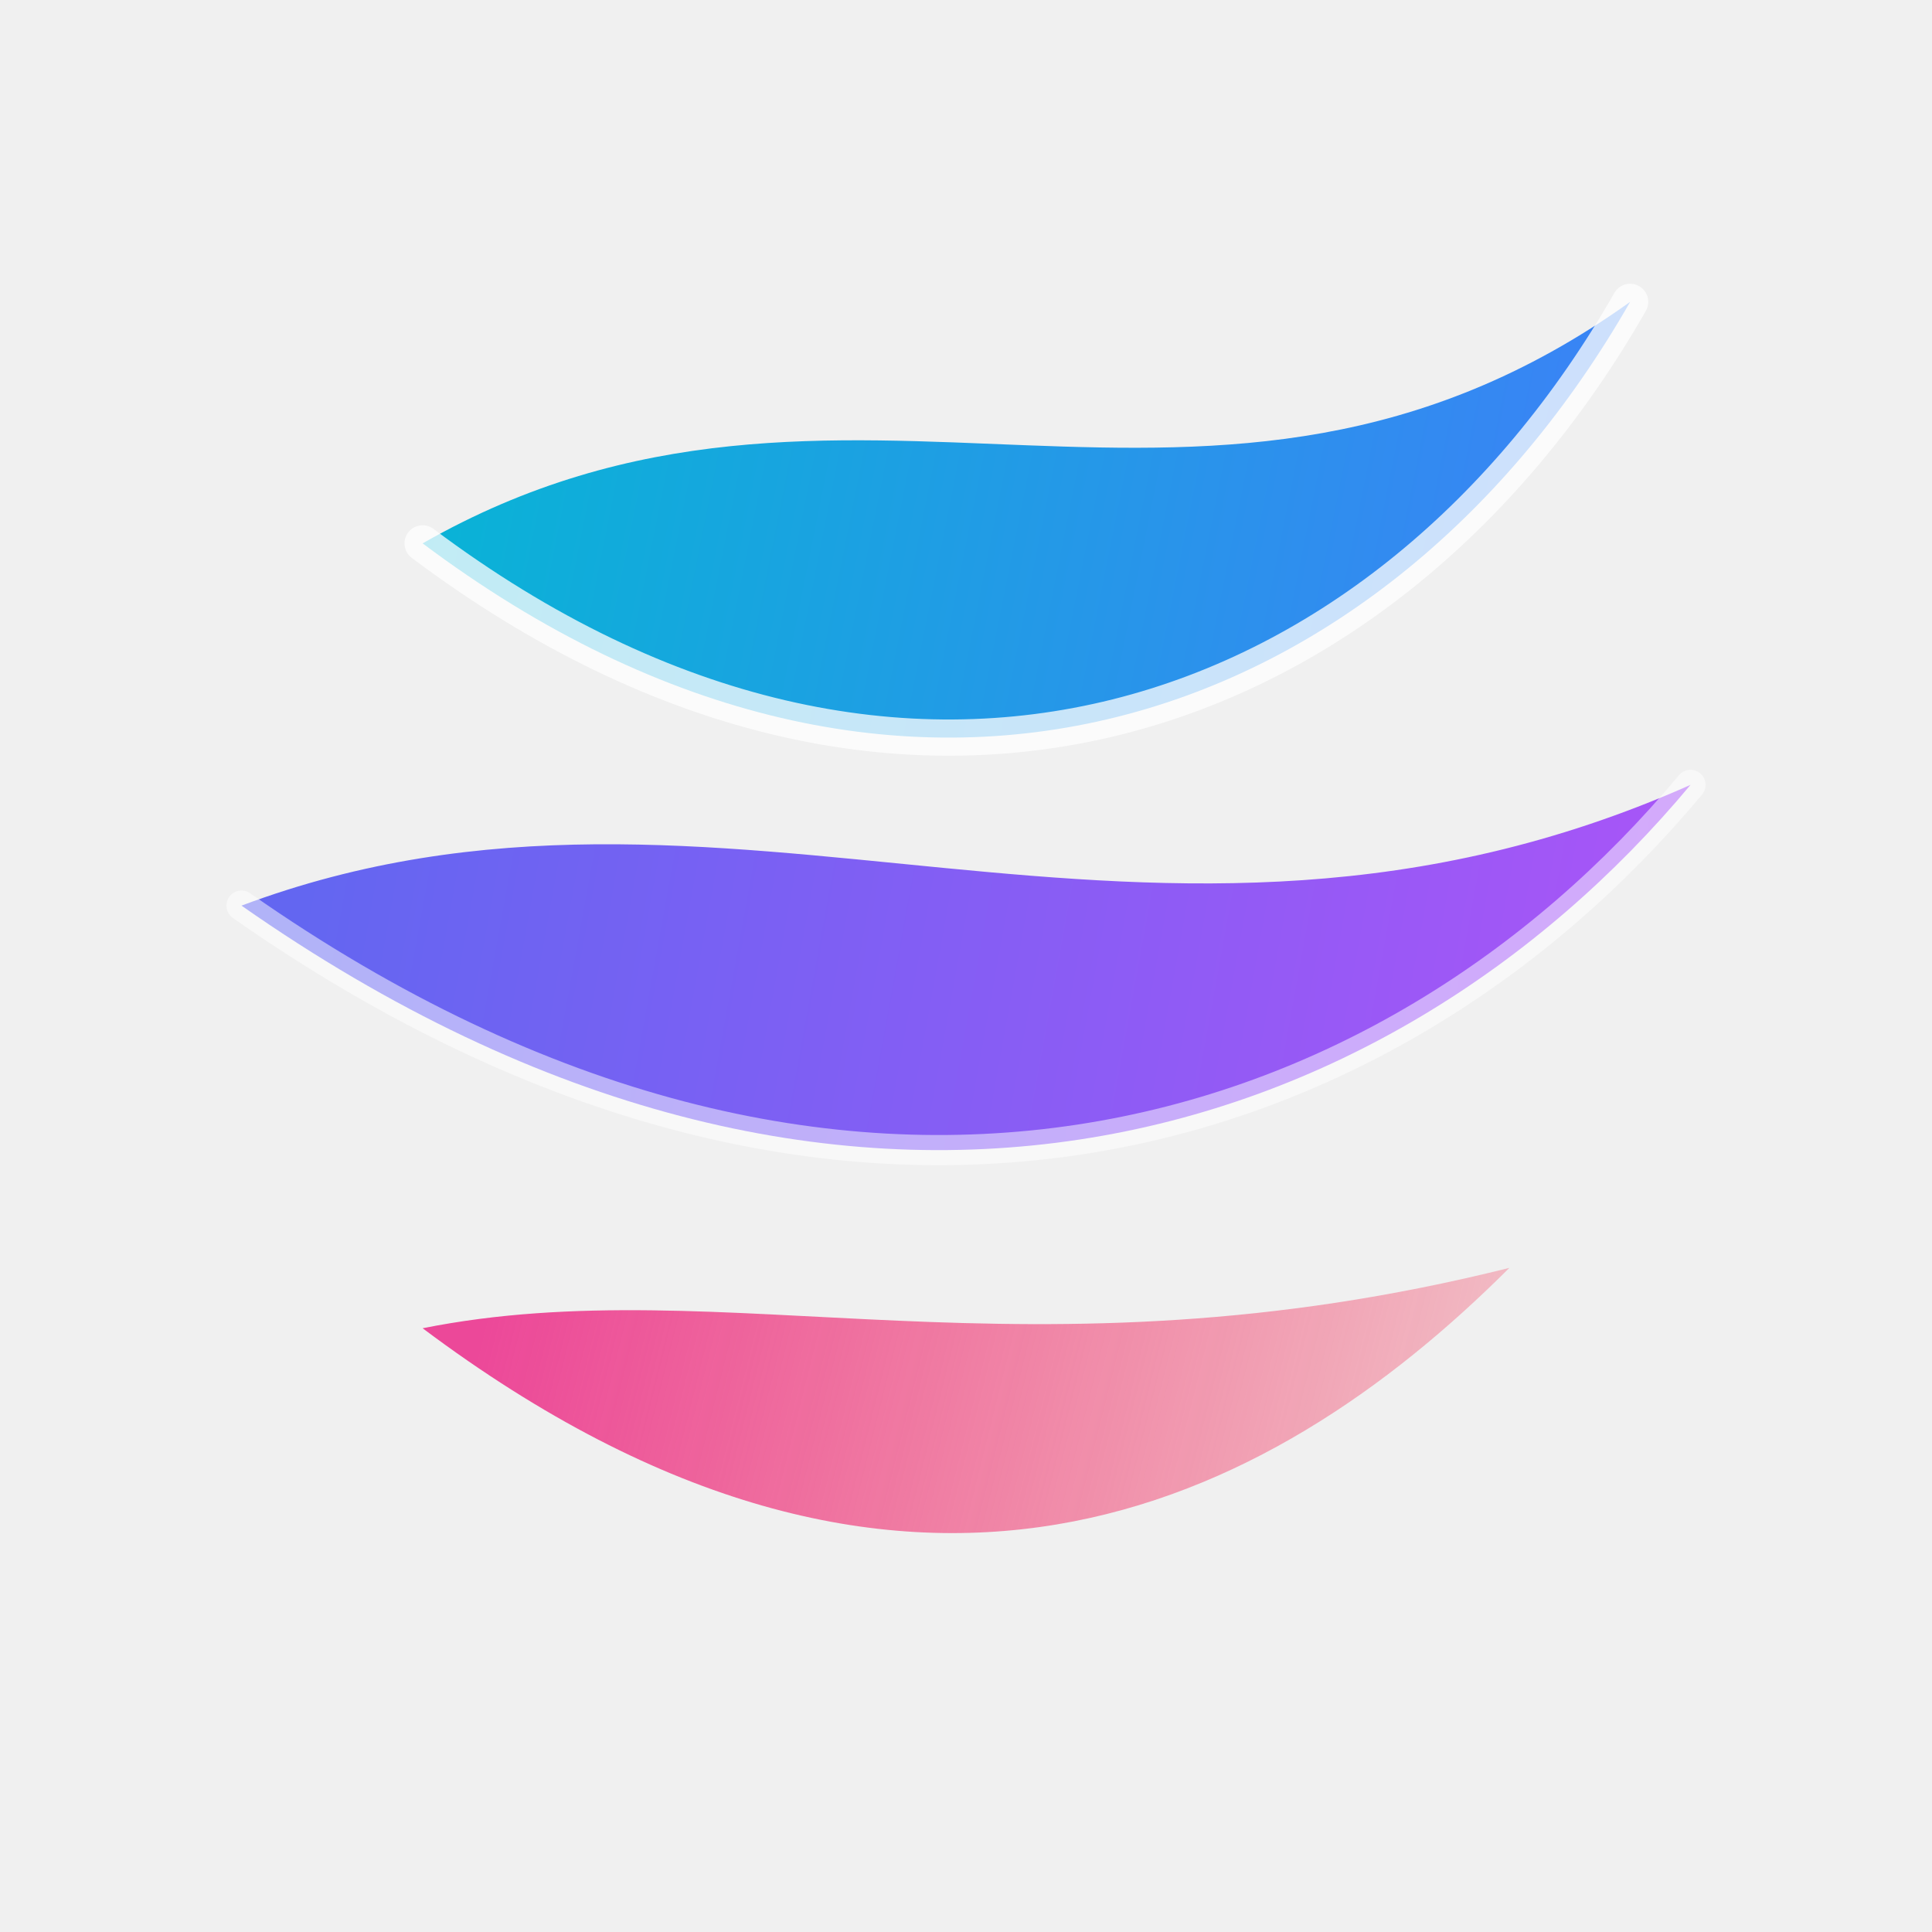
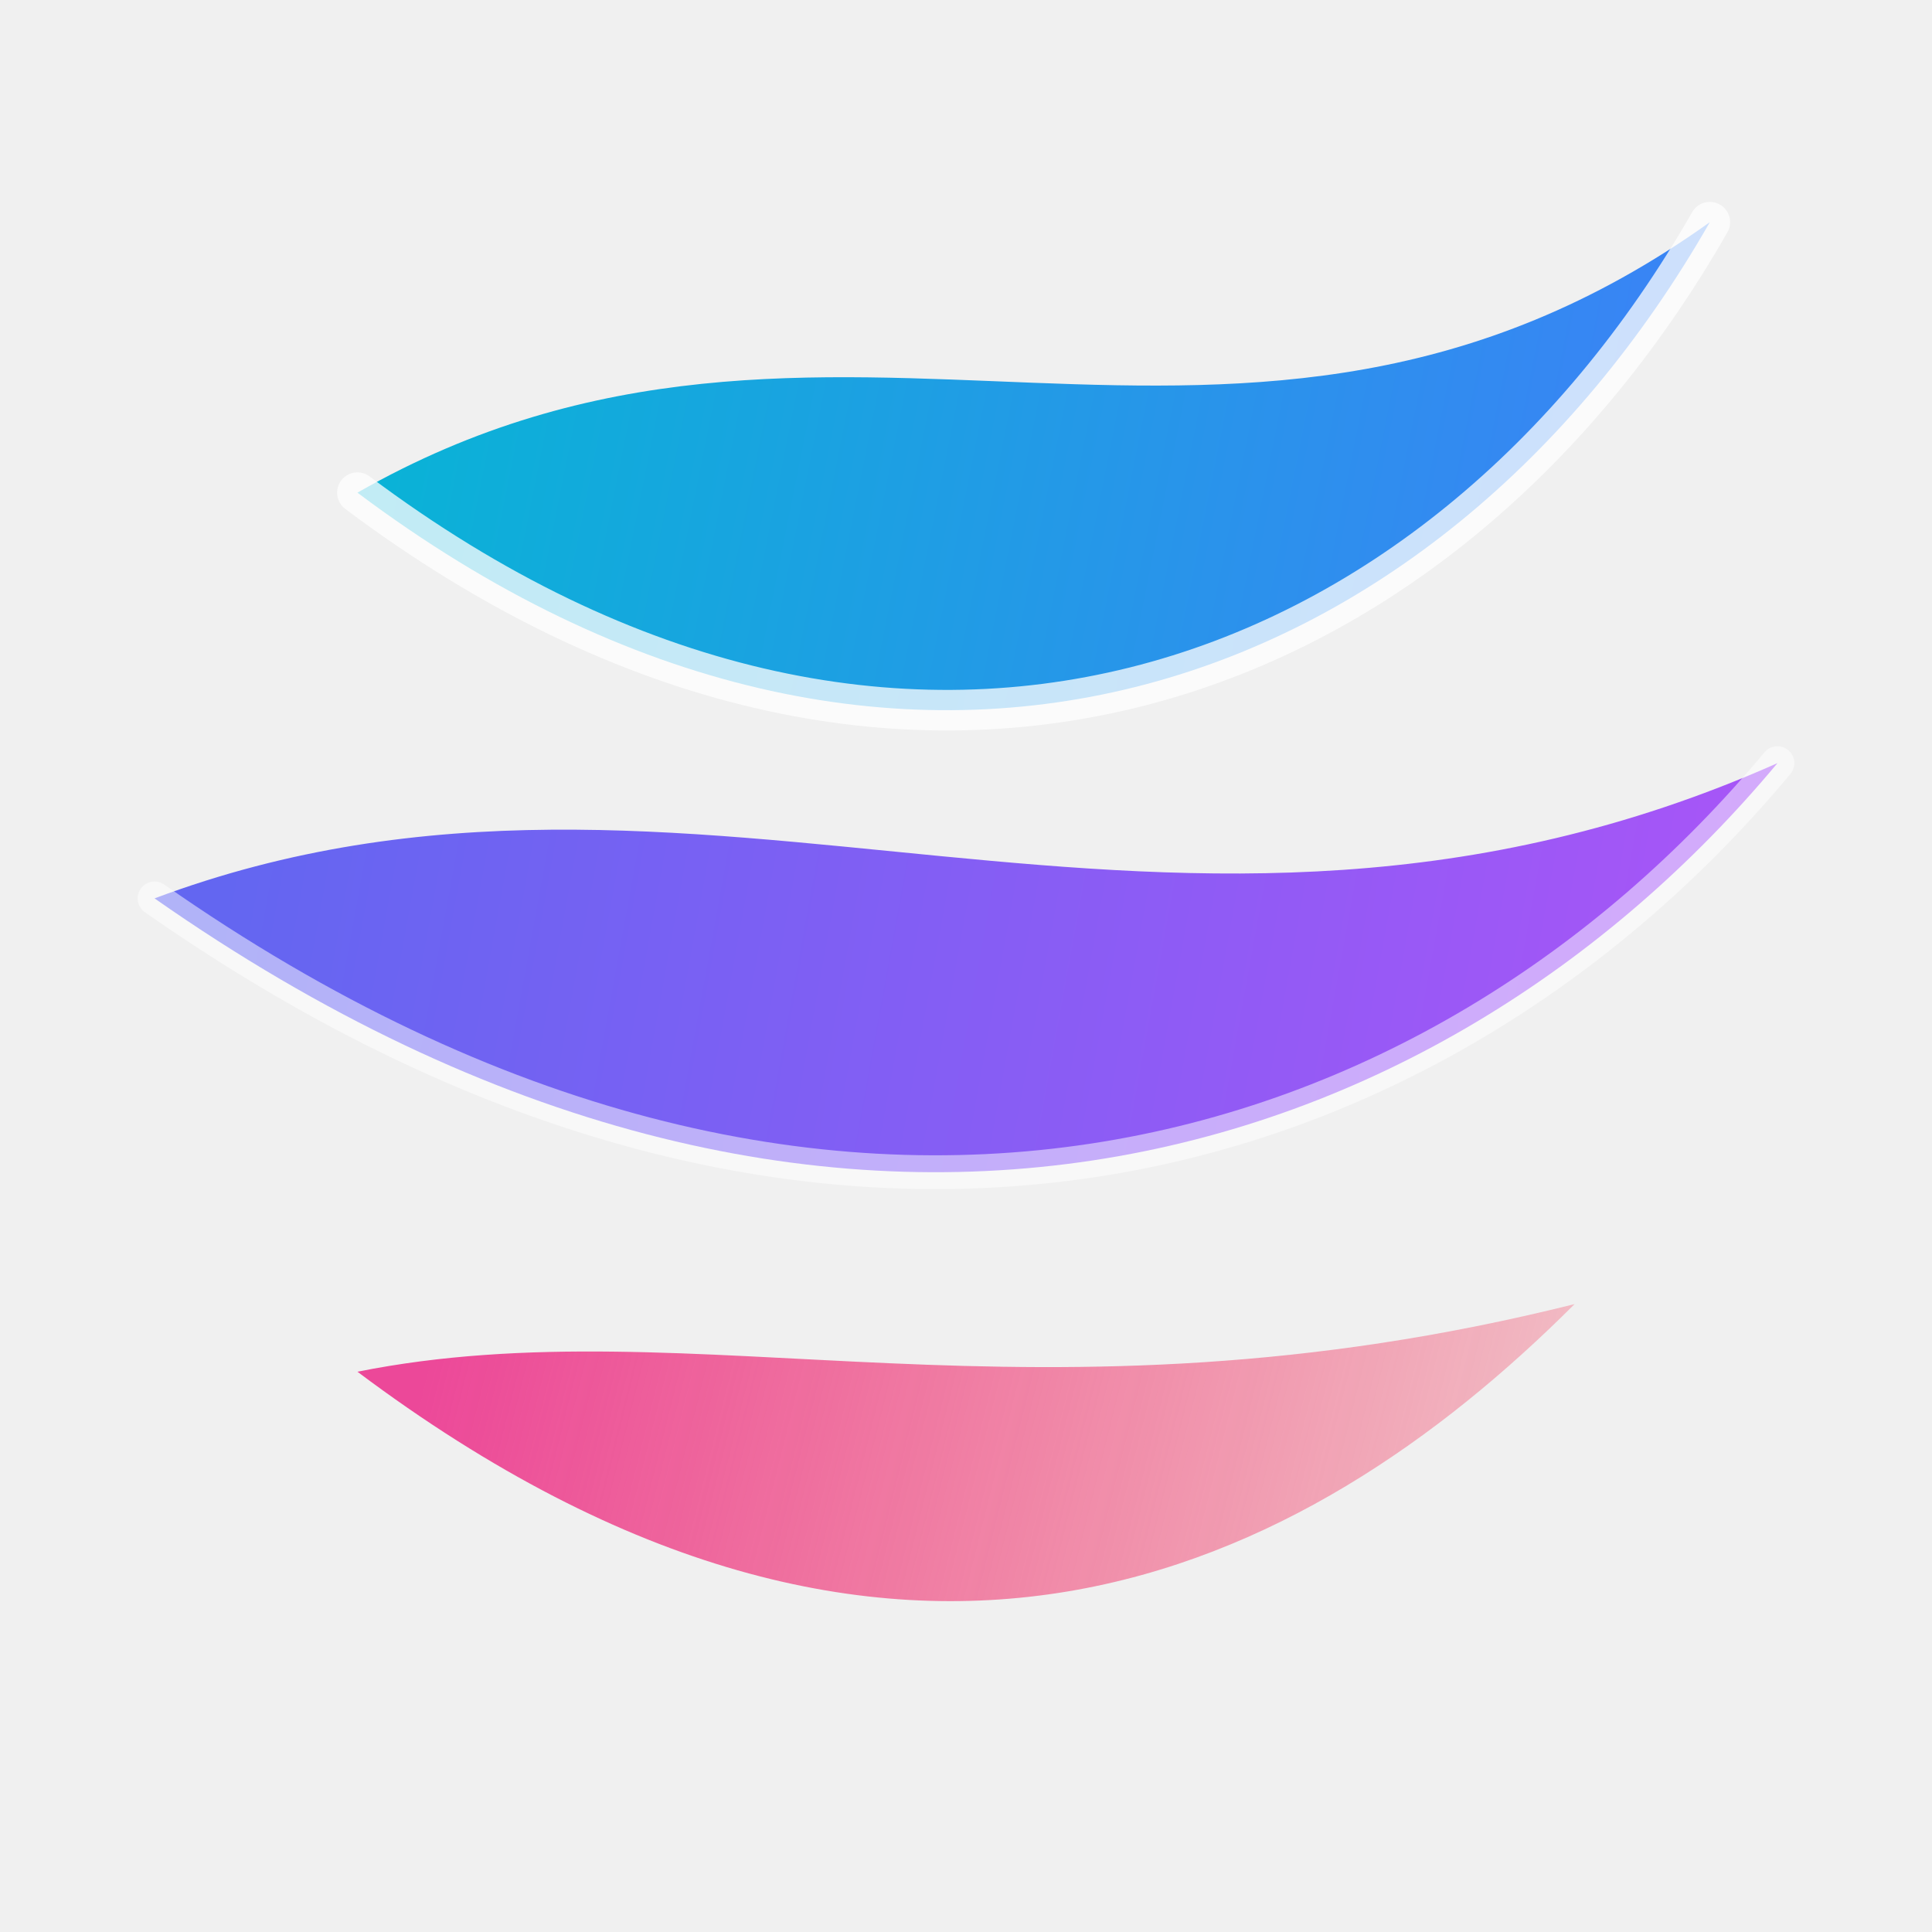
<svg xmlns="http://www.w3.org/2000/svg" viewBox="0 0 64 64" width="100%" height="100%" fill="none">
  <defs>
    <linearGradient id="wing-1" x1="12" y1="16" x2="52" y2="24" gradientUnits="userSpaceOnUse">
      <stop offset="0%" stop-color="#06B6D4" />
      <stop offset="100%" stop-color="#3B82F6" />
    </linearGradient>
    <linearGradient id="wing-2" x1="10" y1="30" x2="54" y2="38" gradientUnits="userSpaceOnUse">
      <stop offset="0%" stop-color="#6366F1" />
      <stop offset="100%" stop-color="#A855F7" />
    </linearGradient>
    <linearGradient id="wing-3" x1="16" y1="44" x2="48" y2="52" gradientUnits="userSpaceOnUse">
      <stop offset="0%" stop-color="#EC4899" />
      <stop offset="100%" stop-color="#F43F5E" stop-opacity="0.3" />
    </linearGradient>
  </defs>
-   <path d="M 14 44 C 24 42, 34 46, 50 42 C 42 50, 30 56, 14 44 Z" fill="url(#wing-3)" />
-   <path d="M 8 30 C 24 24, 38 34, 56 26 C 46 38, 28 44, 8 30 Z" fill="url(#wing-2)" />
-   <path d="M 8 30 C 28 44, 46 38, 56 26" stroke="#FFFFFF" stroke-width="1" stroke-linecap="round" opacity="0.5" />
-   <path d="M 14 18 C 28 10, 40 20, 54 10 C 46 24, 30 30, 14 18 Z" fill="url(#wing-1)" />
-   <path d="M 14 18 C 30 30, 46 24, 54 10" stroke="#FFFFFF" stroke-width="1.2" stroke-linecap="round" opacity="0.75" />
+   <g transform="translate(-3.84 -3.84) scale(1.12)">
+     <path d="M 14 44 C 24 42, 34 46, 50 42 C 42 50, 30 56, 14 44 Z" fill="url(#wing-3)" />
+     <path d="M 8 30 C 24 24, 38 34, 56 26 C 46 38, 28 44, 8 30 Z" fill="url(#wing-2)" />
+     <path d="M 8 30 C 28 44, 46 38, 56 26" stroke="#FFFFFF" stroke-width="1" stroke-linecap="round" opacity="0.5" />
+     <path d="M 14 18 C 28 10, 40 20, 54 10 C 46 24, 30 30, 14 18 Z" fill="url(#wing-1)" />
+     <path d="M 14 18 C 30 30, 46 24, 54 10" stroke="#FFFFFF" stroke-width="1.2" stroke-linecap="round" opacity="0.75" />
+   </g>
</svg>
